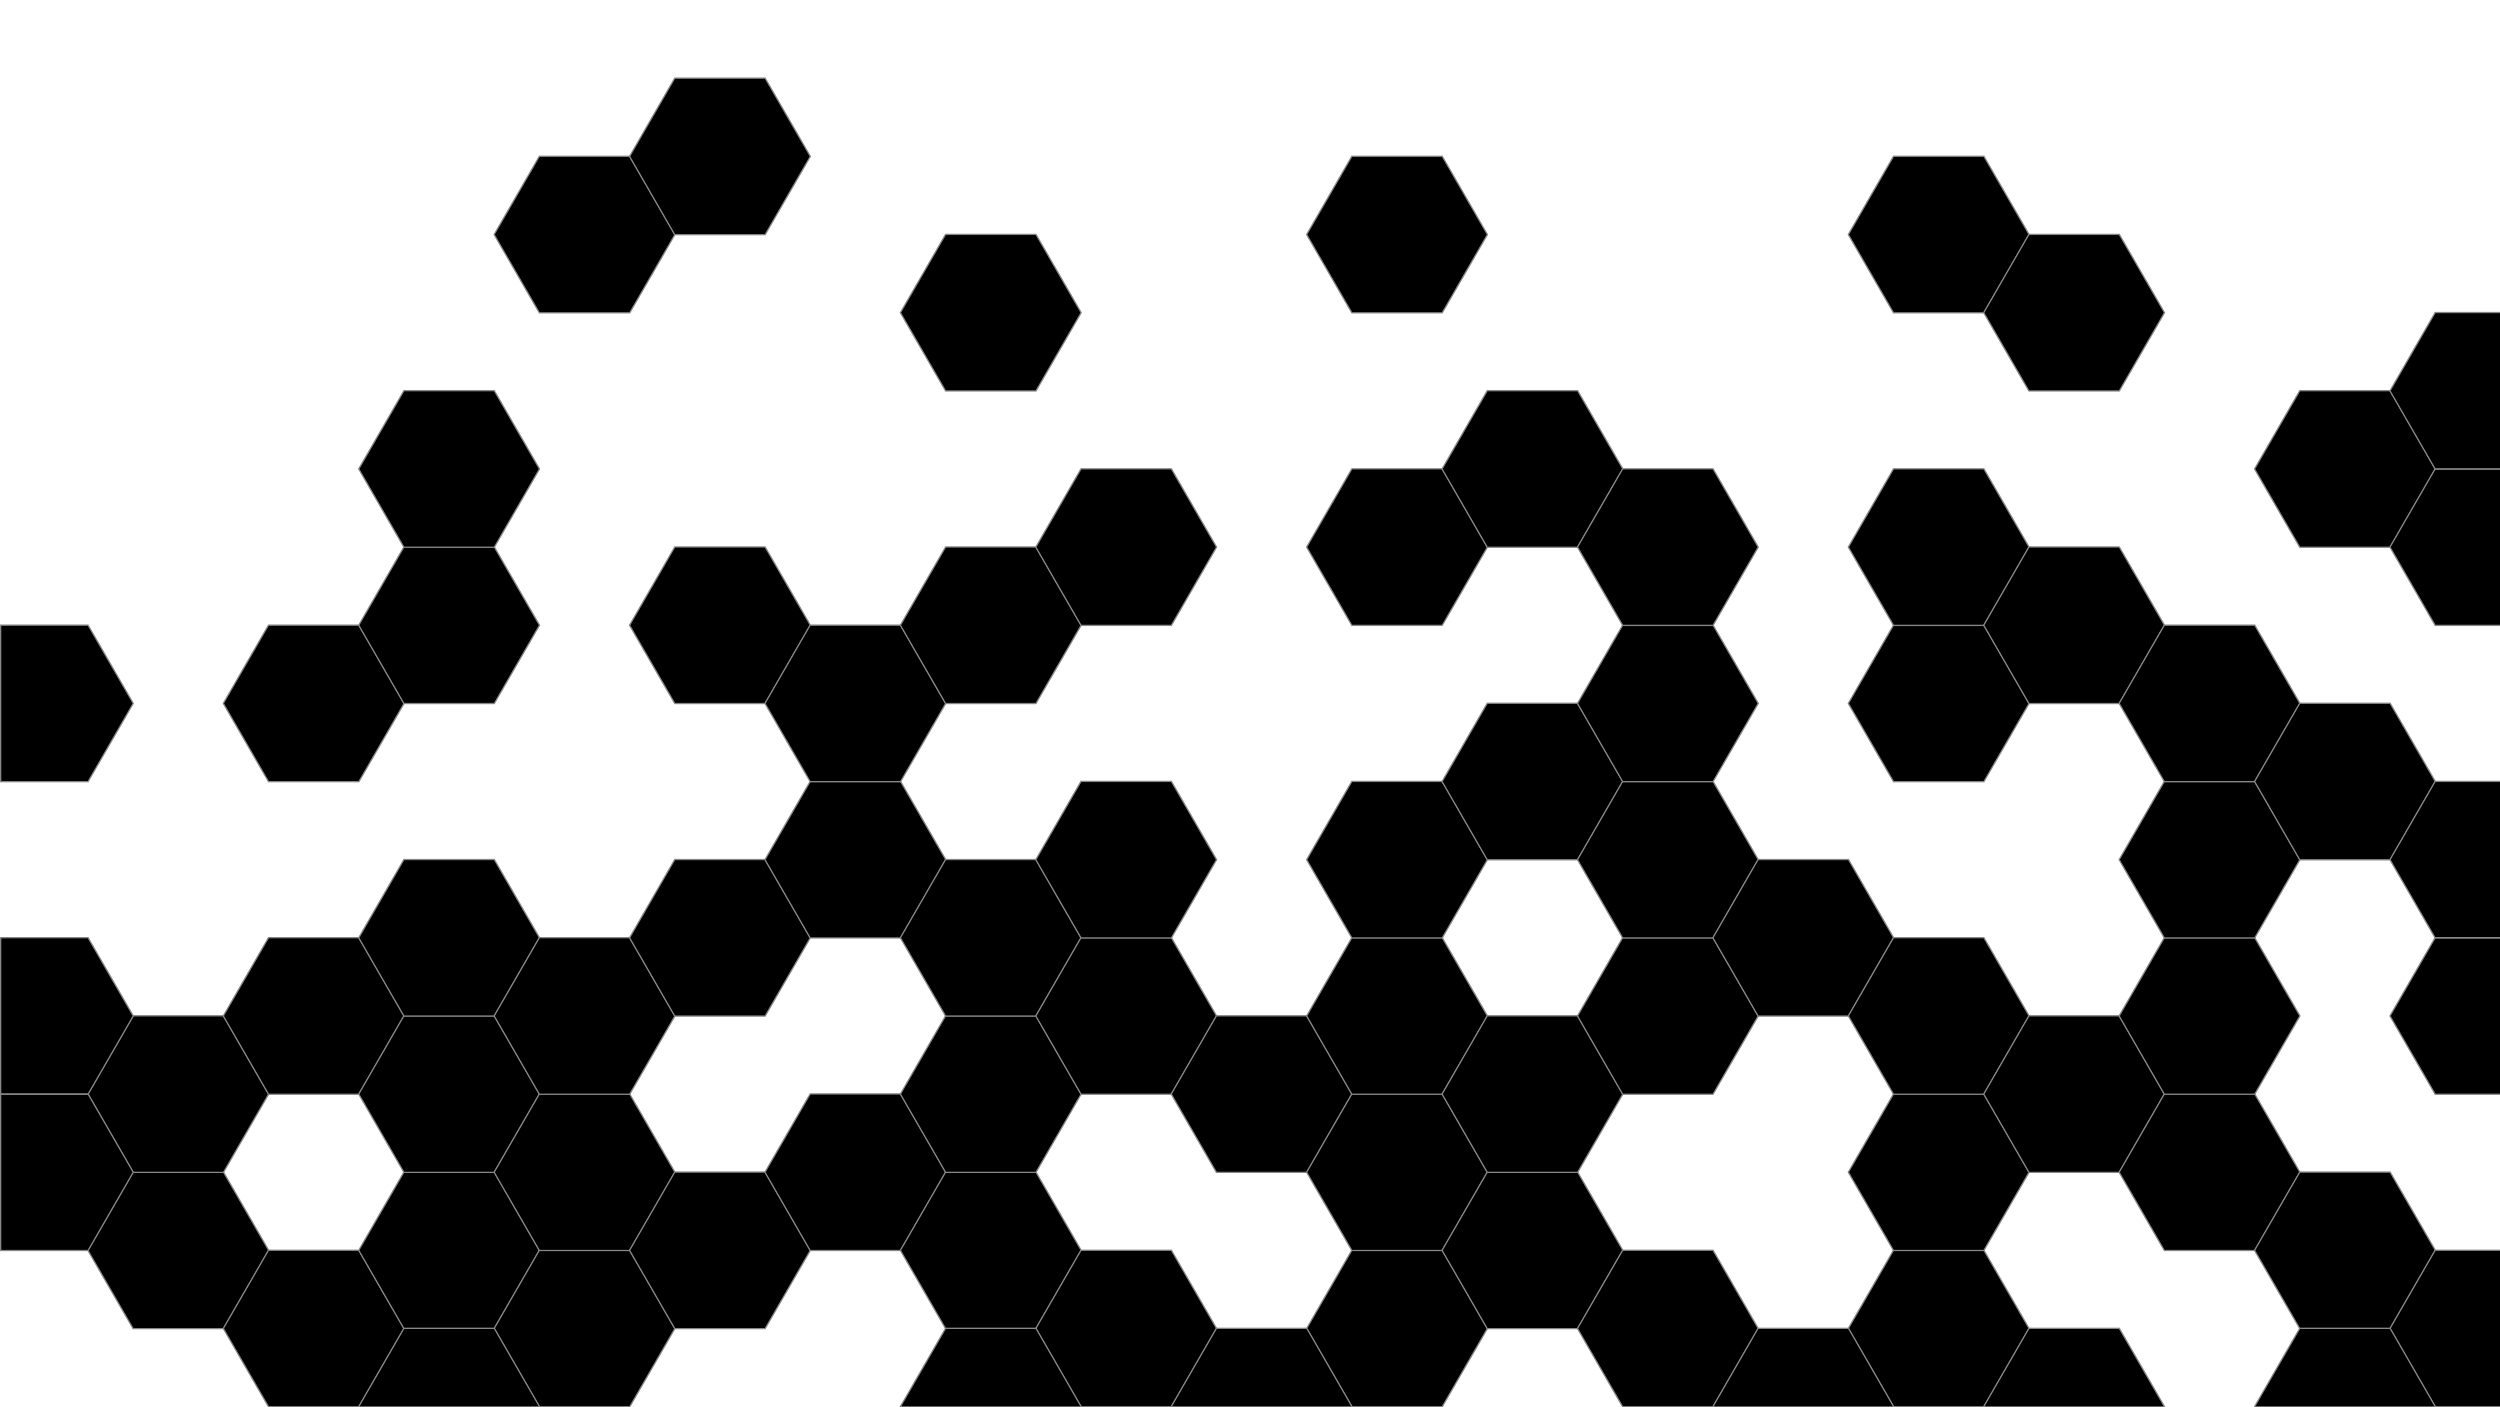
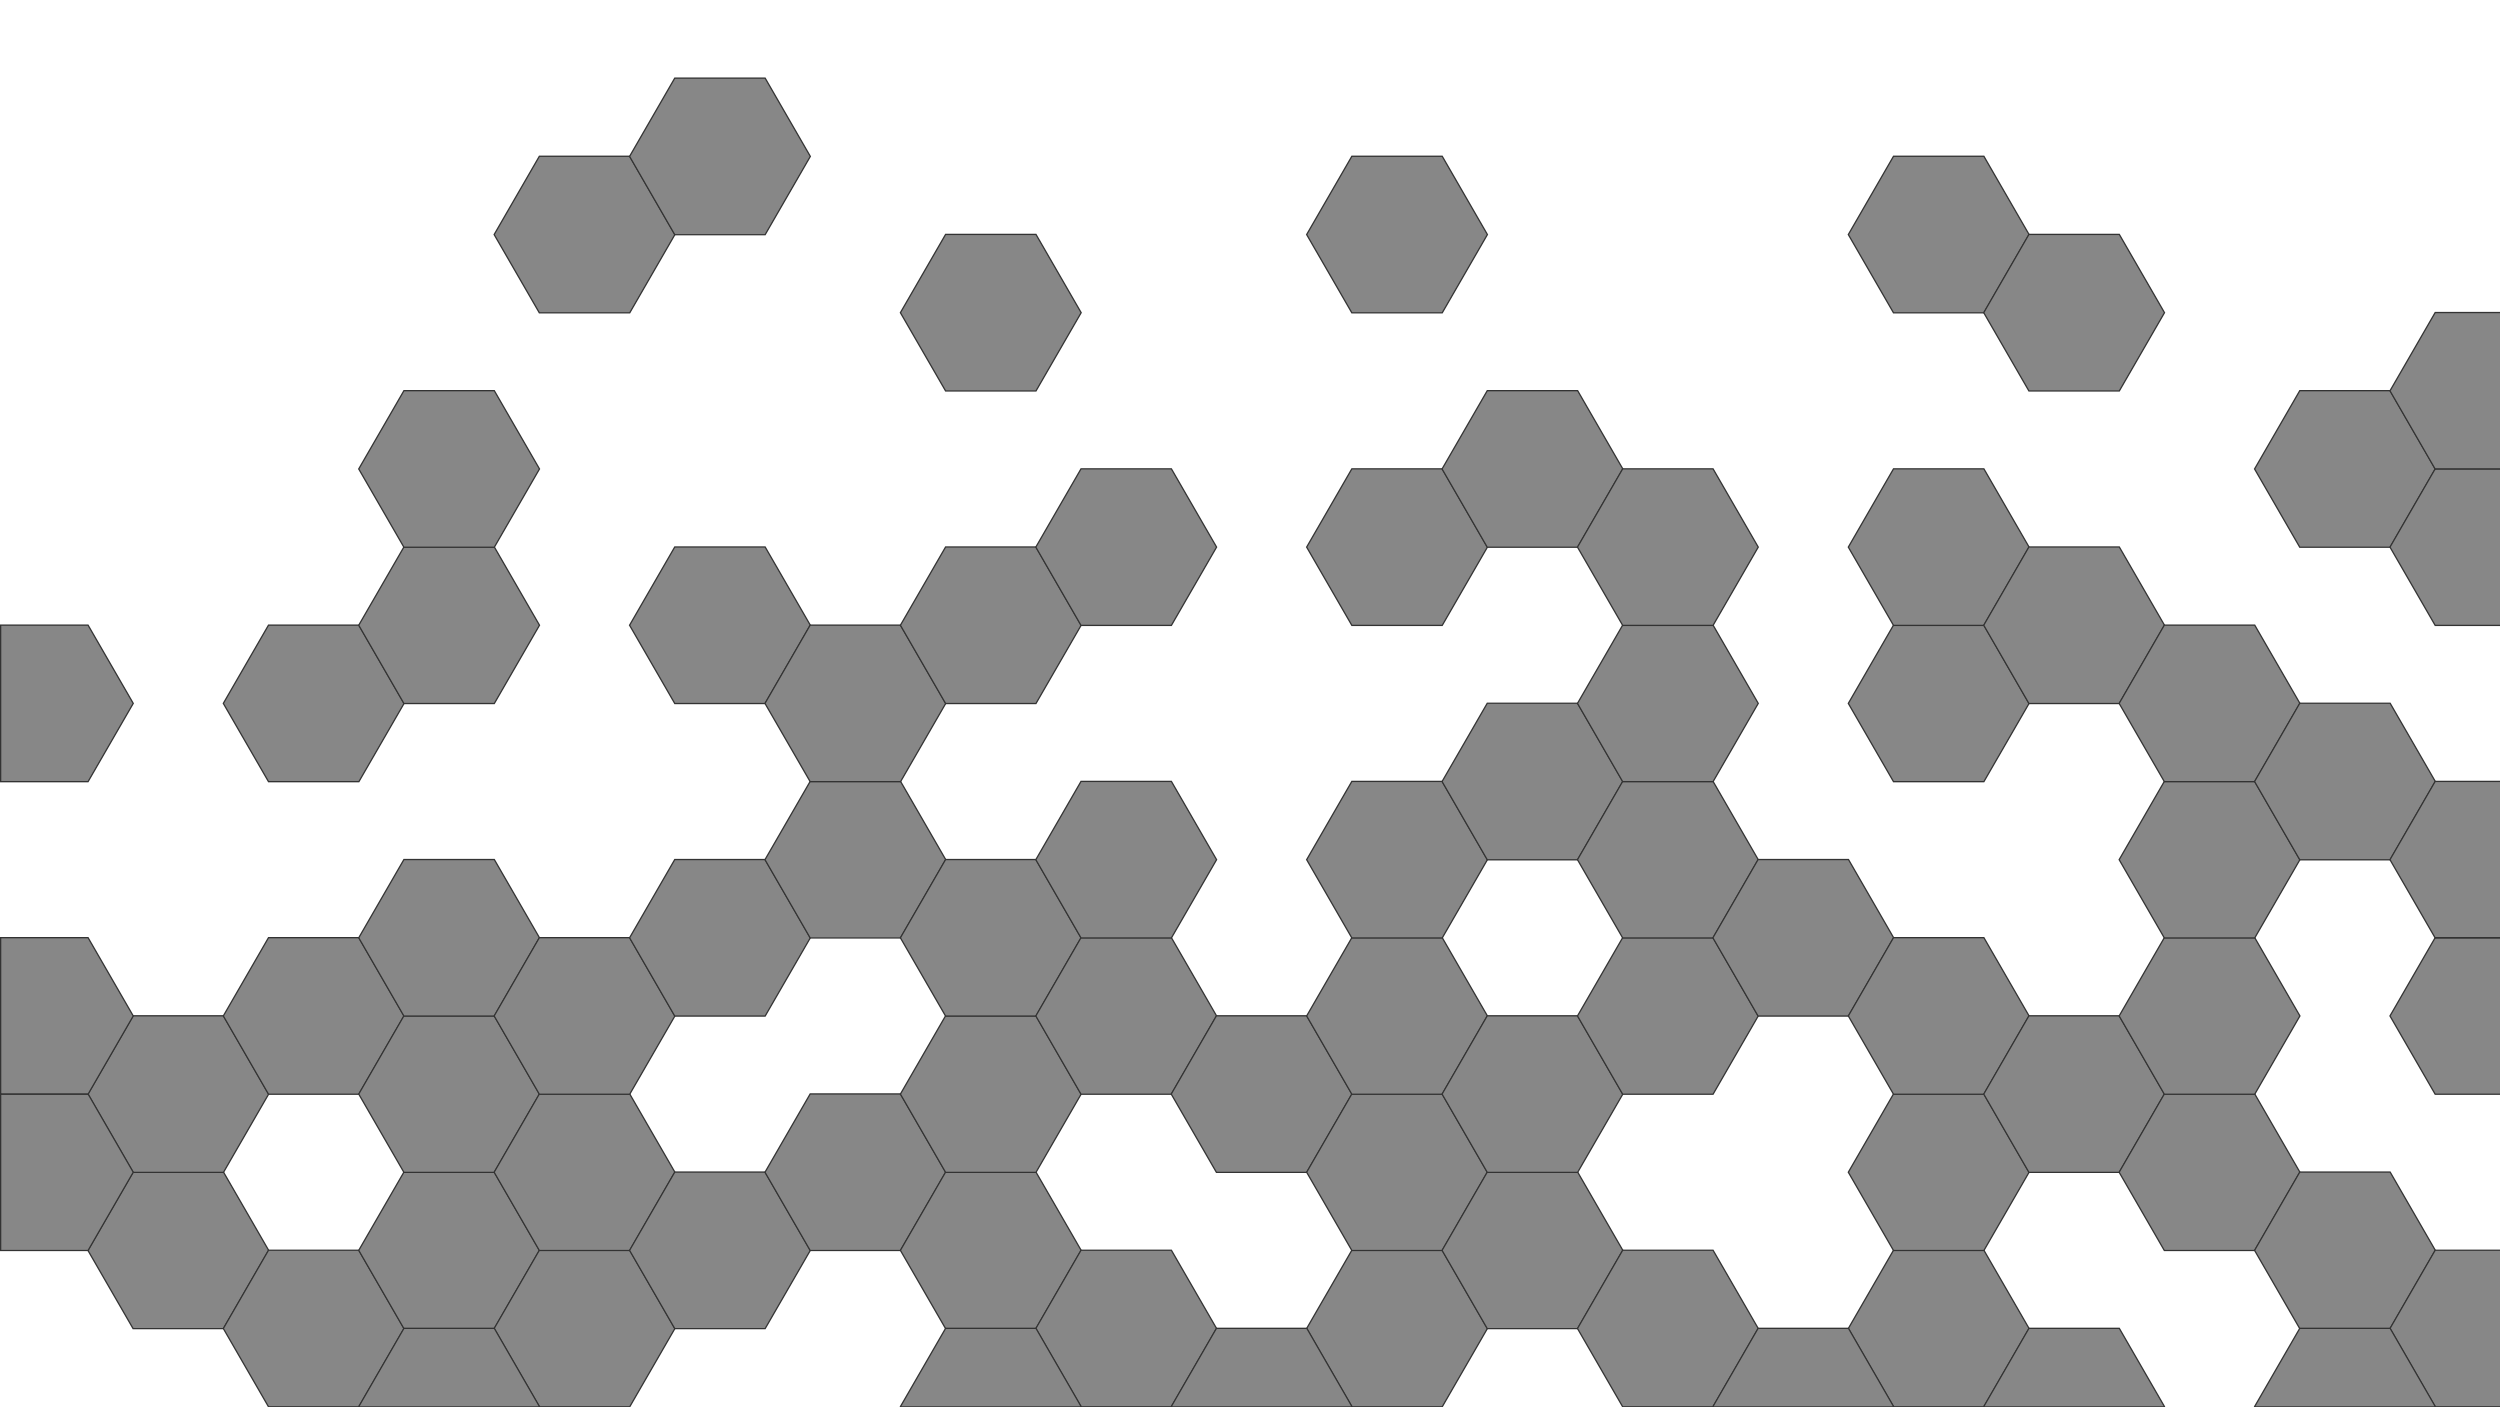
<svg xmlns="http://www.w3.org/2000/svg" version="1.1" id="Layer_1" x="0px" y="0px" viewBox="0 0 1920 1080" style="enable-background:new 0 0 1920 1080;" xml:space="preserve">
  <style type="text/css">
- 	.st0{stroke:#878787;stroke-miterlimit:10;}
+ 	.st0{fill:#878787;stroke:#333333;stroke-miterlimit:10;}
</style>
  <polygon class="st0" points="171.63,900.15 102.21,900.15 67.5,960.27 102.21,1020.39 171.63,1020.39 206.34,960.27 " />
  <polygon class="st0" points="171.63,780.13 102.21,780.13 67.5,840.25 102.21,900.37 171.63,900.37 206.34,840.25 " />
  <polygon class="st0" points="275.63,960.17 206.21,960.17 171.5,1020.29 206.21,1080.41 275.63,1080.41 310.34,1020.29 " />
  <polygon class="st0" points="275.63,720.13 206.21,720.13 171.5,780.25 206.21,840.37 275.63,840.37 310.34,780.25 " />
  <polygon class="st0" points="275.63,480.09 206.21,480.09 171.5,540.21 206.21,600.32 275.63,600.32 310.34,540.21 " />
  <polygon class="st0" points="379.63,900.15 310.21,900.15 275.5,960.27 310.21,1020.39 379.63,1020.39 414.34,960.27 " />
  <polygon class="st0" points="379.63,780.13 310.21,780.13 275.5,840.25 310.21,900.37 379.63,900.37 414.34,840.25 " />
  <polygon class="st0" points="379.63,660.11 310.21,660.11 275.5,720.23 310.21,780.35 379.63,780.35 414.34,720.23 " />
  <polygon class="st0" points="379.63,420.07 310.21,420.07 275.5,480.18 310.21,540.3 379.63,540.3 414.34,480.18 " />
  <polygon class="st0" points="379.63,300.04 310.21,300.04 275.5,360.16 310.21,420.28 379.63,420.28 414.34,360.16 " />
  <polygon class="st0" points="483.63,960.17 414.21,960.17 379.5,1020.29 414.21,1080.41 483.63,1080.41 518.34,1020.29 " />
  <polygon class="st0" points="483.63,840.15 414.21,840.15 379.5,900.27 414.21,960.39 483.63,960.39 518.34,900.27 " />
  <polygon class="st0" points="483.63,720.13 414.21,720.13 379.5,780.25 414.21,840.37 483.63,840.37 518.34,780.25 " />
  <polygon class="st0" points="483.63,120.02 414.21,120.02 379.5,180.14 414.21,240.26 483.63,240.26 518.34,180.14 " />
  <polygon class="st0" points="587.63,900.15 518.21,900.15 483.5,960.27 518.21,1020.39 587.63,1020.39 622.34,960.27 " />
  <polygon class="st0" points="587.63,660.11 518.21,660.11 483.5,720.23 518.21,780.35 587.63,780.35 622.34,720.23 " />
  <polygon class="st0" points="587.63,420.07 518.21,420.07 483.5,480.18 518.21,540.3 587.63,540.3 622.34,480.18 " />
  <polygon class="st0" points="587.63,60 518.21,60 483.5,120.12 518.21,180.24 587.63,180.24 622.34,120.12 " />
  <polygon class="st0" points="691.63,840.15 622.21,840.15 587.5,900.27 622.21,960.39 691.63,960.39 726.34,900.27 " />
  <polygon class="st0" points="691.63,600.11 622.21,600.11 587.5,660.23 622.21,720.35 691.63,720.35 726.34,660.23 " />
  <polygon class="st0" points="691.63,480.09 622.21,480.09 587.5,540.21 622.21,600.32 691.63,600.32 726.34,540.21 " />
  <polygon class="st0" points="795.63,900.15 726.21,900.15 691.5,960.27 726.21,1020.39 795.63,1020.39 830.34,960.27 " />
  <polygon class="st0" points="795.63,780.13 726.21,780.13 691.5,840.25 726.21,900.37 795.63,900.37 830.34,840.25 " />
  <polygon class="st0" points="795.63,660.11 726.21,660.11 691.5,720.23 726.21,780.35 795.63,780.35 830.34,720.23 " />
  <polygon class="st0" points="795.63,420.07 726.21,420.07 691.5,480.18 726.21,540.3 795.63,540.3 830.34,480.18 " />
  <polygon class="st0" points="795.63,180.02 726.21,180.02 691.5,240.14 726.21,300.26 795.63,300.26 830.34,240.14 " />
  <polygon class="st0" points="899.63,960.17 830.21,960.17 795.5,1020.29 830.21,1080.41 899.63,1080.41 934.34,1020.29 " />
  <polygon class="st0" points="899.63,720.13 830.21,720.13 795.5,780.25 830.21,840.37 899.63,840.37 934.34,780.25 " />
  <polygon class="st0" points="899.63,600.11 830.21,600.11 795.5,660.23 830.21,720.35 899.63,720.35 934.34,660.23 " />
  <polygon class="st0" points="899.63,360.07 830.21,360.07 795.5,420.18 830.21,480.3 899.63,480.3 934.34,420.18 " />
  <polygon class="st0" points="1003.63,780.13 934.21,780.13 899.5,840.25 934.21,900.37 1003.63,900.37 1038.34,840.25 " />
  <polygon class="st0" points="1107.63,960.17 1038.21,960.17 1003.5,1020.29 1038.21,1080.41 1107.63,1080.41 1142.34,1020.29 " />
  <polygon class="st0" points="1107.63,840.15 1038.21,840.15 1003.5,900.27 1038.21,960.39 1107.63,960.39 1142.34,900.27 " />
  <polygon class="st0" points="1107.63,720.13 1038.21,720.13 1003.5,780.25 1038.21,840.37 1107.63,840.37 1142.34,780.25 " />
  <polygon class="st0" points="1107.63,600.11 1038.21,600.11 1003.5,660.23 1038.21,720.35 1107.63,720.35 1142.34,660.23 " />
  <polygon class="st0" points="1107.63,360.07 1038.21,360.07 1003.5,420.18 1038.21,480.3 1107.63,480.3 1142.34,420.18 " />
  <polygon class="st0" points="1107.63,120.02 1038.21,120.02 1003.5,180.14 1038.21,240.26 1107.63,240.26 1142.34,180.14 " />
  <polygon class="st0" points="1211.63,900.15 1142.21,900.15 1107.5,960.27 1142.21,1020.39 1211.63,1020.39 1246.34,960.27 " />
  <polygon class="st0" points="1211.63,780.13 1142.21,780.13 1107.5,840.25 1142.21,900.37 1211.63,900.37 1246.34,840.25 " />
  <polygon class="st0" points="1211.63,540.09 1142.21,540.09 1107.5,600.21 1142.21,660.32 1211.63,660.32 1246.34,600.21 " />
  <polygon class="st0" points="1211.63,300.04 1142.21,300.04 1107.5,360.16 1142.21,420.28 1211.63,420.28 1246.34,360.16 " />
  <polygon class="st0" points="1315.63,960.17 1246.21,960.17 1211.5,1020.29 1246.21,1080.41 1315.63,1080.41 1350.34,1020.29 " />
  <polygon class="st0" points="1315.63,720.13 1246.21,720.13 1211.5,780.25 1246.21,840.37 1315.63,840.37 1350.34,780.25 " />
  <polygon class="st0" points="1315.63,600.11 1246.21,600.11 1211.5,660.23 1246.21,720.35 1315.63,720.35 1350.34,660.23 " />
  <polygon class="st0" points="1315.63,480.09 1246.21,480.09 1211.5,540.21 1246.21,600.32 1315.63,600.32 1350.34,540.21 " />
  <polygon class="st0" points="1315.63,360.07 1246.21,360.07 1211.5,420.18 1246.21,480.3 1315.63,480.3 1350.34,420.18 " />
  <polygon class="st0" points="1419.63,660.11 1350.21,660.11 1315.5,720.23 1350.21,780.35 1419.63,780.35 1454.34,720.23 " />
  <polygon class="st0" points="1523.63,960.17 1454.21,960.17 1419.5,1020.29 1454.21,1080.41 1523.63,1080.41 1558.34,1020.29 " />
  <polygon class="st0" points="1523.63,840.15 1454.21,840.15 1419.5,900.27 1454.21,960.39 1523.63,960.39 1558.34,900.27 " />
  <polygon class="st0" points="1523.63,720.13 1454.21,720.13 1419.5,780.25 1454.21,840.37 1523.63,840.37 1558.34,780.25 " />
  <polygon class="st0" points="1523.63,480.09 1454.21,480.09 1419.5,540.21 1454.21,600.32 1523.63,600.32 1558.34,540.21 " />
  <polygon class="st0" points="1523.63,360.07 1454.21,360.07 1419.5,420.18 1454.21,480.3 1523.63,480.3 1558.34,420.18 " />
  <polygon class="st0" points="1523.63,120.02 1454.21,120.02 1419.5,180.14 1454.21,240.26 1523.63,240.26 1558.34,180.14 " />
  <polygon class="st0" points="1627.63,780.13 1558.21,780.13 1523.5,840.25 1558.21,900.37 1627.63,900.37 1662.34,840.25 " />
  <polygon class="st0" points="1627.63,420.07 1558.21,420.07 1523.5,480.18 1558.21,540.3 1627.63,540.3 1662.34,480.18 " />
  <polygon class="st0" points="1627.63,180.02 1558.21,180.02 1523.5,240.14 1558.21,300.26 1627.63,300.26 1662.34,240.14 " />
  <polygon class="st0" points="1731.63,840.15 1662.21,840.15 1627.5,900.27 1662.21,960.39 1731.63,960.39 1766.34,900.27 " />
  <polygon class="st0" points="1731.63,720.13 1662.21,720.13 1627.5,780.25 1662.21,840.37 1731.63,840.37 1766.34,780.25 " />
  <polygon class="st0" points="1731.63,600.11 1662.21,600.11 1627.5,660.23 1662.21,720.35 1731.63,720.35 1766.34,660.23 " />
  <polygon class="st0" points="1731.63,480.09 1662.21,480.09 1627.5,540.21 1662.21,600.32 1731.63,600.32 1766.34,540.21 " />
  <polygon class="st0" points="1835.63,900.15 1766.21,900.15 1731.5,960.27 1766.21,1020.39 1835.63,1020.39 1870.34,960.27 " />
  <polygon class="st0" points="1835.63,540.09 1766.21,540.09 1731.5,600.21 1766.21,660.32 1835.63,660.32 1870.34,600.21 " />
  <polygon class="st0" points="1835.63,300.04 1766.21,300.04 1731.5,360.16 1766.21,420.28 1835.63,420.28 1870.34,360.16 " />
  <polygon class="st0" points="0.5,840.37 0.5,960.39 67.63,960.39 102.34,900.27 67.69,840.26 67.63,840.37 " />
  <polygon class="st0" points="67.63,720.13 0.5,720.13 0.5,840.15 67.63,840.15 67.69,840.26 102.34,780.25 " />
  <polygon class="st0" points="67.63,600.32 102.34,540.21 67.63,480.09 0.5,480.09 0.5,600.32 " />
  <polygon class="st0" points="-1.85,840.26 -1.79,840.37 0.5,840.37 0.5,840.15 -1.79,840.15 " />
  <polygon class="st0" points="1870.21,960.17 1835.5,1020.29 1870.21,1080.41 1920.5,1080.41 1920.5,960.17 " />
  <polygon class="st0" points="1870.21,720.35 1870.15,720.24 1835.5,780.25 1870.21,840.37 1920.5,840.37 1920.5,720.35 " />
  <polygon class="st0" points="1920.5,720.13 1920.5,600.11 1870.21,600.11 1835.5,660.23 1870.15,720.24 1870.21,720.13 " />
  <polygon class="st0" points="1870.21,360.28 1870.15,360.17 1835.5,420.18 1870.21,480.3 1920.5,480.3 1920.5,360.28 " />
  <polygon class="st0" points="1920.5,360.07 1920.5,240.04 1870.21,240.04 1835.5,300.16 1870.15,360.17 1870.21,360.07 " />
  <polygon class="st0" points="414.34,1080.29 379.63,1020.17 310.21,1020.17 275.5,1080.29 275.62,1080.5 414.22,1080.5 " />
  <polygon class="st0" points="830.34,1080.29 795.63,1020.17 726.21,1020.17 691.5,1080.29 691.62,1080.5 830.22,1080.5 " />
  <polygon class="st0" points="1038.34,1080.29 1003.63,1020.17 934.21,1020.17 899.5,1080.29 899.62,1080.5 1038.22,1080.5 " />
  <polygon class="st0" points="1454.34,1080.29 1419.63,1020.17 1350.21,1020.17 1315.5,1080.29 1315.62,1080.5 1454.22,1080.5 " />
  <polygon class="st0" points="1662.34,1080.29 1627.63,1020.17 1558.21,1020.17 1523.5,1080.29 1523.62,1080.5 1662.22,1080.5 " />
  <polygon class="st0" points="1870.34,1080.29 1835.63,1020.17 1766.21,1020.17 1731.5,1080.29 1731.62,1080.5 1870.22,1080.5 " />
</svg>
